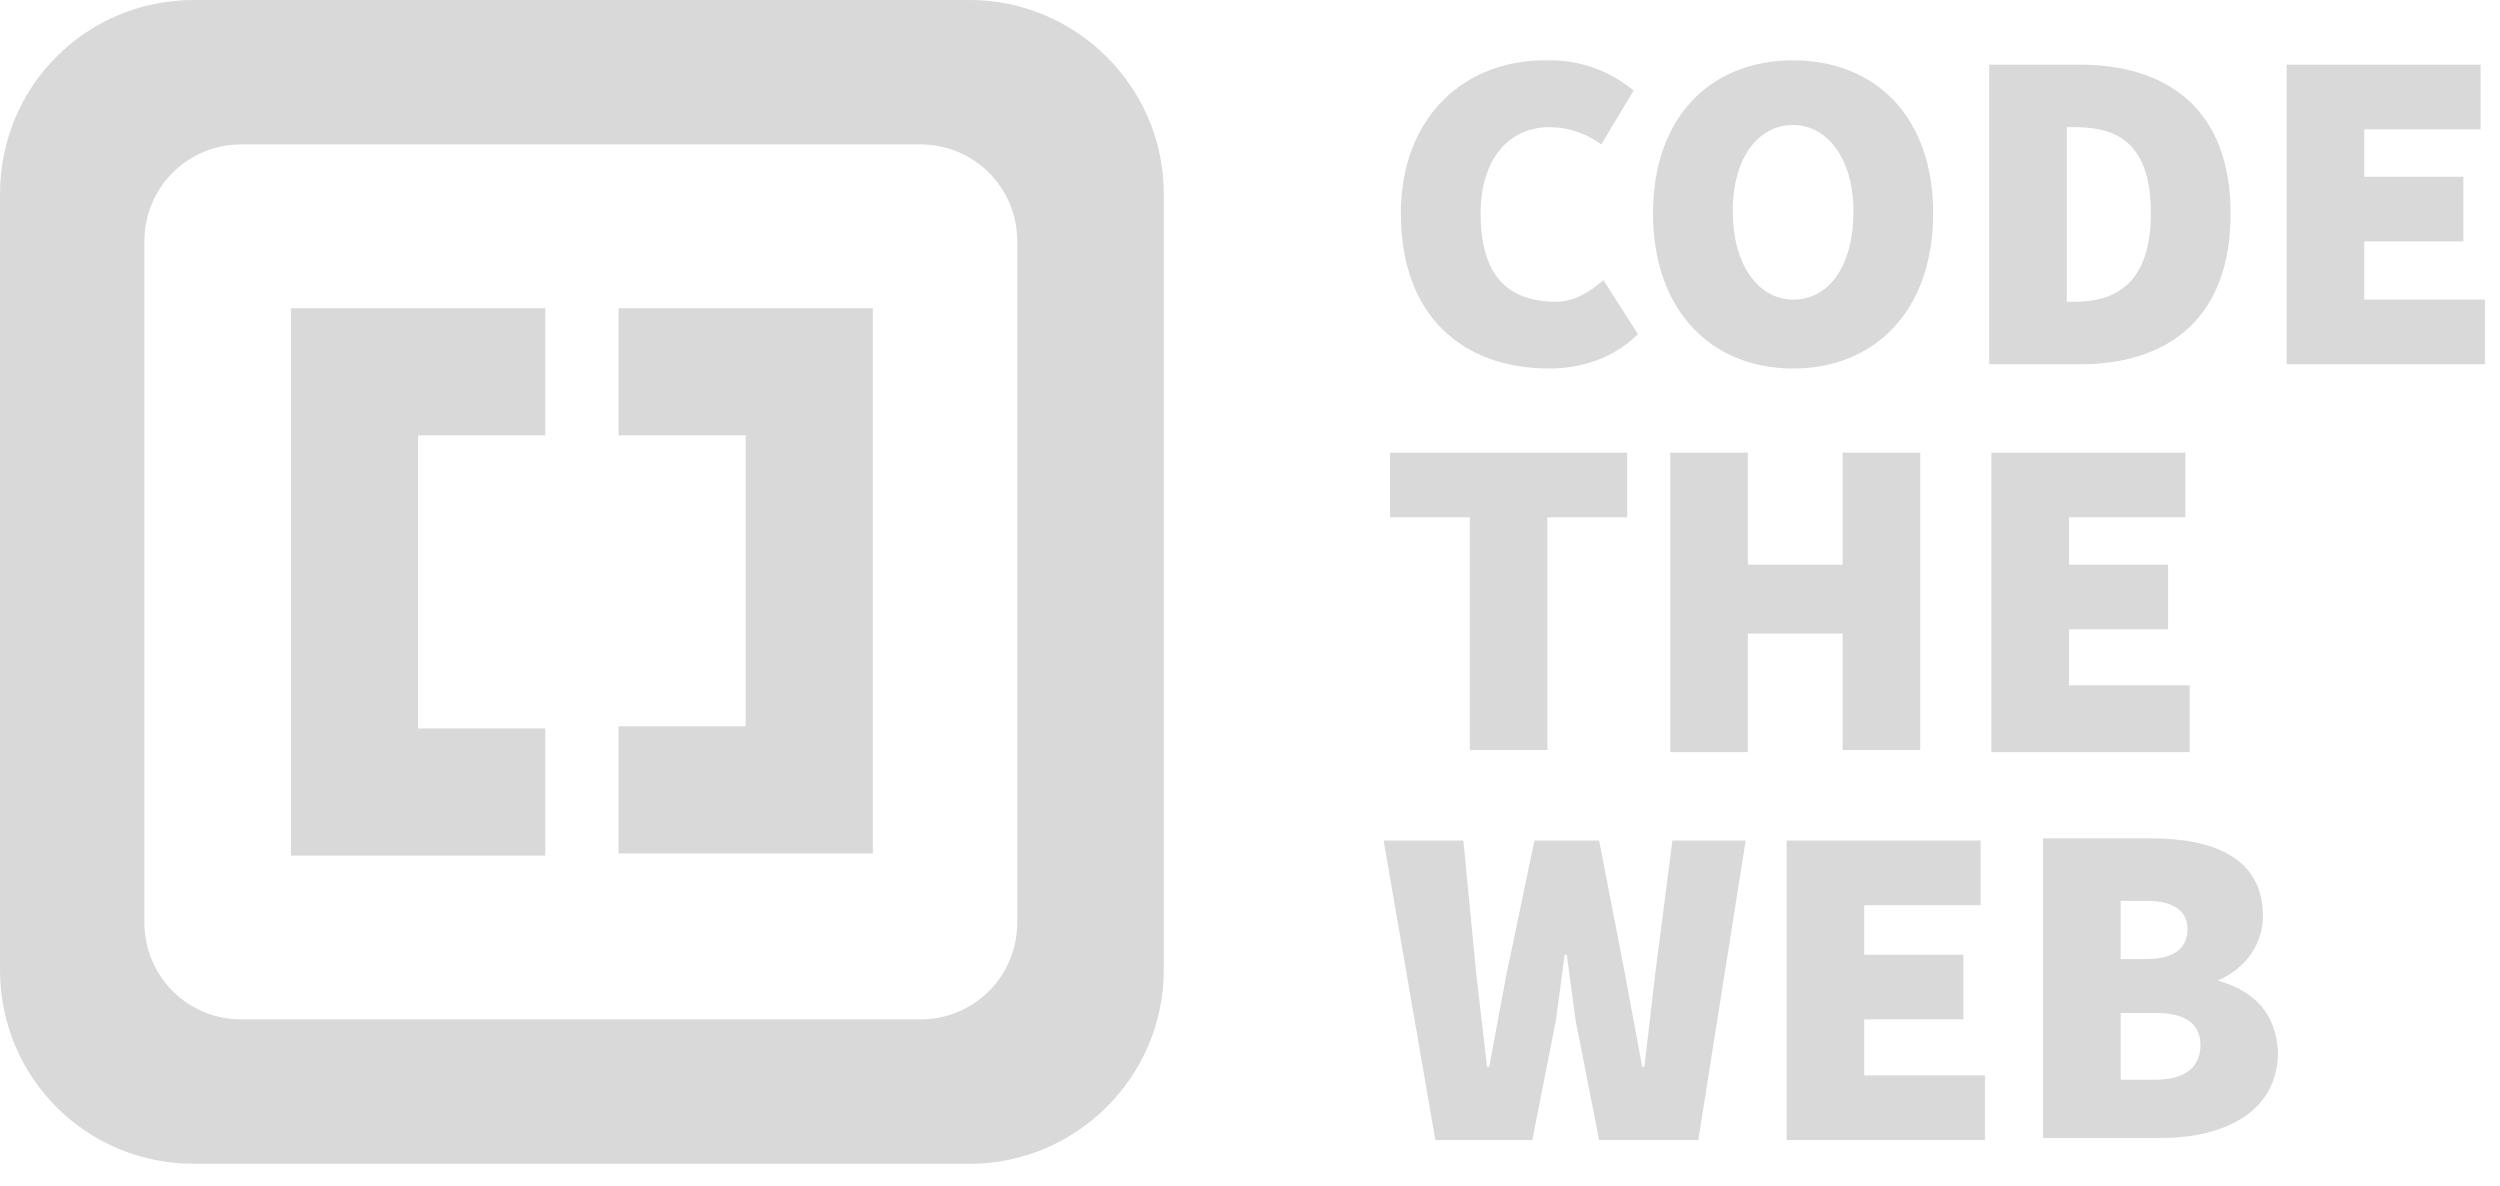
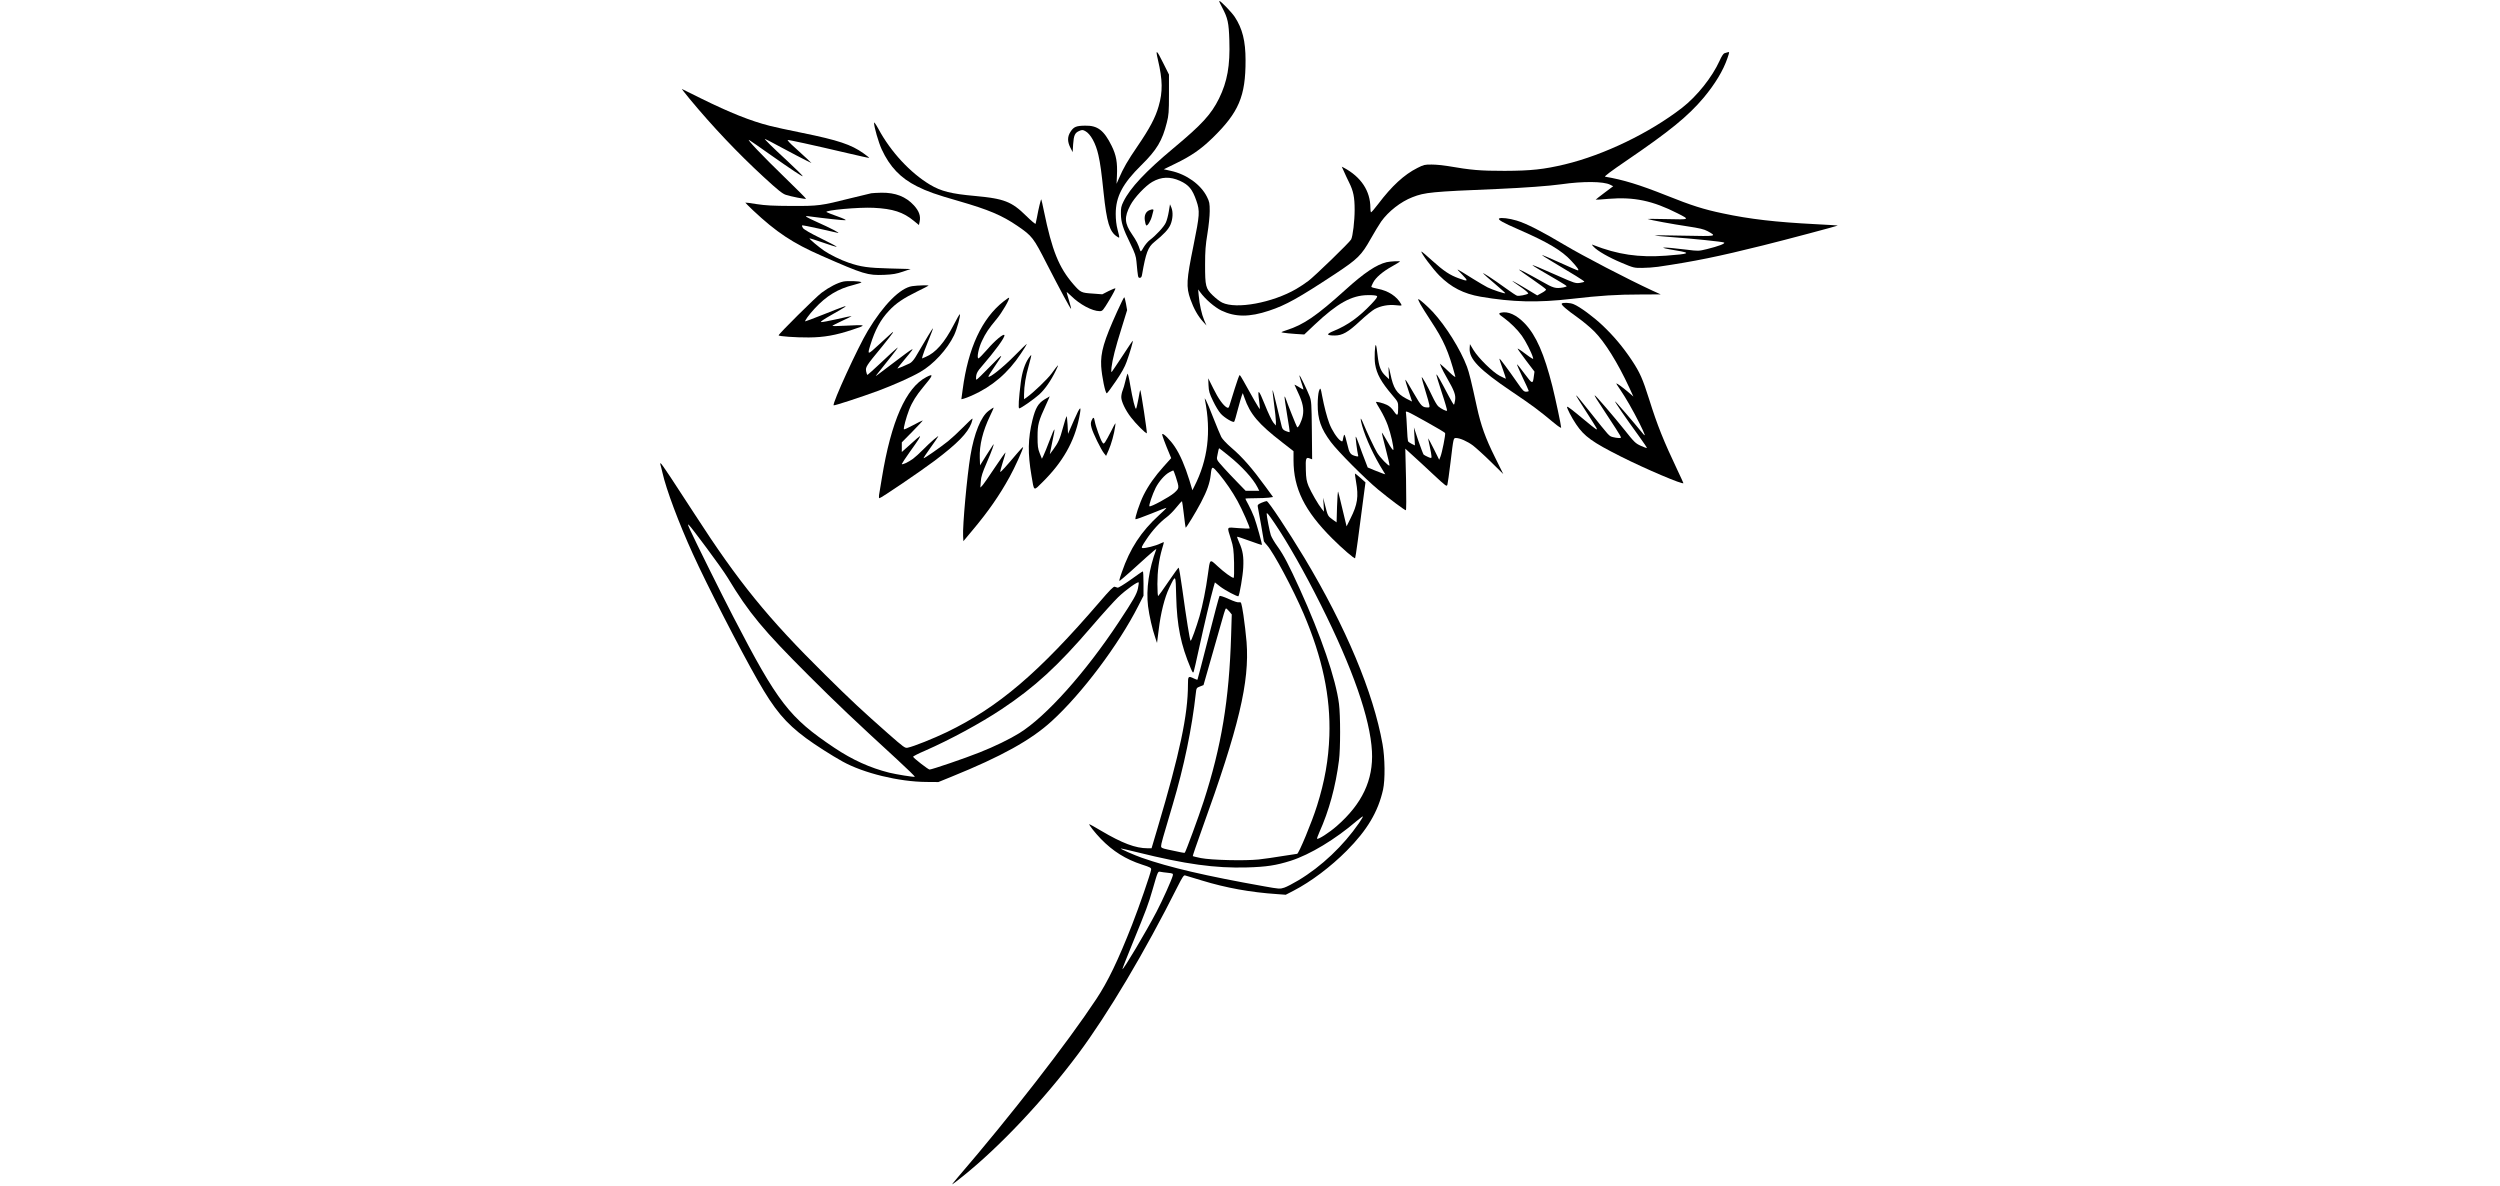
- <svg xmlns="http://www.w3.org/2000/svg" width="116" height="55">
-   <path fill="#d9d9d9" d="M28.7 20.2h5.9v13.5h-5.9v5.9h11.8V14.3H28.7V20.2M45 0H9C4 0 0 4 0 9v36c0 5 4 9 9 9h36c4.9 0 9-4 9-9V9C54 4 49.9 0 45 0M47.2 42.8c0 2.5-2 4.5-4.5 4.5H11.2c-2.5 0-4.5-2-4.5-4.5V11.2c0-2.5 2-4.5 4.5-4.5h31.5c2.5 0 4.5 2 4.5 4.5V42.8M13.5 39.7h11.8v-5.9h-5.9V20.2h5.9v-5.9H13.5V39.7M71.9 17.1c1.5 0 3-.5 4.1-1.6L74.4 13c-.6 .5-1.3 1-2.2 1c-2.4 0-3.5-1.4-3.5-4.1c0-2.5 1.3-4 3.2-4c.9 0 1.7 .3 2.4 .8l1.5-2.5c-1.1-.9-2.4-1.4-3.9-1.4C68 2.7 65 5.4 65 9.9C65 14.7 67.9 17.1 71.9 17.1M83.2 17.1c3.8 0 6.5-2.7 6.5-7.2c0-4.5-2.7-7.1-6.5-7.1s-6.5 2.6-6.5 7.1C76.7 14.4 79.4 17.1 83.2 17.1M83.2 5.8c1.6 0 2.8 1.6 2.8 4c0 2.5-1.1 4.1-2.8 4.1c-1.6 0-2.8-1.6-2.8-4.1S81.6 5.8 83.2 5.8M68.2 34.8h3.6V24h3.7v-3H64.5v3h3.7V34.8M101.5 31.8H96v-2.6h4.6v-3H96V24h5.4v-3h-9v13.9h9.2V31.8M102.9 45.5L102.9 45.5c1.4-.6 2.1-1.8 2.1-3c0-2.7-2.3-3.6-5.2-3.6h-5v13.9h5.5c2.9 0 5.4-1.2 5.4-4C105.6 47.1 104.7 46 102.9 45.5M98.4 41.8h1.2c1.3 0 1.9 .5 1.9 1.3c0 .8-.5 1.4-1.9 1.4v0h-1.2V41.8M100 50.1L100 50.1l-1.6 0V47h1.6c1.4 0 2.1 .5 2.1 1.5S101.4 50.1 100 50.1M109.7 13.8v-2.6h4.6v-3h-4.6V6h5.4V3h-9v13.9h9.2v-3H109.7M76.8 45.2l-.5 4.3h-.1l-.8-4.3L74.2 39h-3l-1.3 6.2l-.8 4.3h-.1l-.5-4.3L67.9 39h-3.7l2.4 13.9h4.5l1.1-5.6l.4-3h.1l.4 3l1.1 5.6h4.6L81 39h-3.4L76.8 45.2M85.5 34.8h3.6V21h-3.6v5.2h-4.4V21h-3.6v13.9h3.6v-5.5h4.4V34.8M86.5 47.3h4.6v-3h-4.6V42h5.4v-3h-9v13.9h9.2v-3h-5.6V47.3M103.5 9.9c0-4.8-2.9-6.9-7-6.9h-4.2v13.9h4.5C100.7 16.8 103.5 14.7 103.5 9.9M95.9 13.9V5.9h.4c2 0 3.5 .8 3.5 4c0 3.2-1.6 4.1-3.5 4.1H95.9" />
+ <svg xmlns="http://www.w3.org/2000/svg" version="1.0" width="116" height="55" viewBox="0 0 1274 1280" preserveAspectRatio="xMidYMid meet">
+   <g transform="translate(0,1280) scale(0.1,-0.1)" fill="" stroke="none">
+     <path d="M6070 12718 c60 -114 71 -162 77 -354 9 -273 -22 -446 -112 -629 -85 -171 -184 -279 -490 -534 -304 -254 -468 -429 -541 -577 -25 -50 -29 -71 -28 -134 1 -90 22 -158 104 -325 48 -99 59 -132 64 -190 16 -172 16 -175 36 -175 14 0 21 10 25 38 40 231 64 294 131 348 105 85 152 136 175 187 26 61 30 137 10 186 l-15 35 -13 -79 c-7 -43 -21 -96 -32 -119 -18 -43 -108 -140 -174 -189 -20 -15 -50 -51 -67 -80 -24 -43 -30 -48 -36 -32 -22 69 -40 105 -88 175 -82 119 -86 185 -18 314 43 82 162 209 237 252 97 56 193 59 299 11 96 -44 134 -91 177 -215 39 -113 36 -150 -31 -482 -77 -377 -81 -447 -33 -583 35 -99 81 -181 136 -241 l37 -41 -25 58 c-27 64 -50 166 -59 267 l-6 65 22 -30 c55 -76 156 -163 230 -199 149 -71 302 -72 514 -1 182 60 320 138 715 398 243 161 282 199 383 379 38 68 89 151 112 185 78 110 212 215 339 264 134 52 202 59 930 89 273 12 549 32 675 50 237 34 459 32 530 -5 l32 -16 -96 -72 c-52 -39 -94 -72 -93 -73 1 -2 64 2 140 9 275 22 475 -20 745 -157 134 -68 135 -68 -113 -62 -121 3 -215 3 -210 1 23 -10 272 -56 428 -79 132 -20 179 -31 218 -52 103 -57 104 -56 -252 -49 -178 4 -322 5 -319 2 3 -2 77 -10 165 -16 245 -18 568 -51 584 -60 18 -11 -60 -40 -185 -71 -91 -22 -93 -22 -220 -6 -275 34 -342 29 -111 -9 166 -27 146 -37 -111 -56 -296 -21 -518 11 -787 116 -17 7 -17 5 5 -19 41 -45 162 -115 303 -174 128 -54 135 -56 222 -55 50 0 126 6 170 12 390 57 654 111 1135 231 250 62 801 209 807 214 2 2 -104 8 -235 15 -434 22 -717 55 -1007 117 -206 43 -338 85 -610 194 -289 115 -465 169 -660 202 -13 2 60 57 230 173 468 319 664 479 833 679 125 150 212 294 258 429 22 66 23 68 4 63 -11 -4 -28 -8 -37 -11 -11 -3 -33 -37 -52 -81 -80 -177 -244 -383 -405 -508 -350 -271 -842 -509 -1266 -611 -227 -54 -364 -69 -650 -70 -268 0 -358 8 -615 52 -49 8 -127 16 -172 16 -76 1 -87 -2 -156 -37 -143 -72 -276 -195 -422 -388 -40 -53 -76 -94 -79 -91 -3 4 -6 25 -6 48 0 183 -101 335 -287 434 l-22 11 25 -55 c13 -31 38 -82 54 -115 46 -92 60 -159 60 -295 0 -121 -20 -288 -38 -321 -17 -32 -393 -396 -461 -447 -36 -27 -94 -66 -131 -87 -256 -149 -647 -222 -800 -148 -25 12 -70 47 -102 78 -77 75 -83 100 -83 330 0 150 5 213 25 335 14 86 25 191 25 245 0 85 -3 101 -30 155 -66 132 -220 243 -390 280 l-76 17 121 59 c174 84 277 155 403 277 286 278 360 452 359 842 0 207 -34 342 -117 468 -35 52 -151 172 -166 172 -5 0 9 -33 31 -72z" />
+     <path d="M5376 12153 c51 -217 53 -345 7 -502 -34 -120 -97 -239 -227 -429 -110 -161 -153 -236 -203 -352 l-24 -55 4 85 c7 147 -7 223 -57 325 -83 168 -152 221 -286 218 -96 -1 -123 -12 -157 -64 -36 -54 -36 -107 -3 -173 l25 -49 5 84 c7 98 19 125 66 145 30 13 38 13 64 -1 58 -30 115 -133 143 -260 21 -93 33 -184 56 -405 34 -322 65 -423 144 -474 32 -22 32 -22 7 74 -13 49 -20 108 -20 170 0 186 74 327 275 525 168 165 228 265 277 462 20 77 23 115 23 303 l0 215 -58 116 c-77 156 -90 165 -61 42z" />
+     <path d="M319 11732 c247 -298 517 -583 799 -843 153 -141 203 -181 240 -193 54 -18 212 -49 218 -43 3 2 -99 104 -225 226 -245 237 -436 438 -386 407 17 -10 111 -76 210 -146 249 -175 365 -252 365 -242 0 5 -73 77 -162 160 -172 159 -256 242 -246 242 4 0 89 -44 190 -99 101 -54 213 -113 248 -130 l65 -32 -50 48 c-28 26 -88 82 -134 123 -46 40 -79 76 -73 78 11 3 254 -50 647 -142 127 -30 231 -53 233 -51 2 2 -26 24 -61 49 -133 95 -274 142 -662 221 -148 30 -306 64 -350 76 -209 53 -433 143 -745 297 -107 54 -198 99 -204 101 -5 2 33 -46 83 -107z" />
+     <path d="M2310 11474 c0 -43 49 -214 83 -287 87 -188 203 -310 381 -399 109 -55 205 -89 450 -159 322 -93 468 -154 637 -270 157 -108 170 -124 315 -409 146 -284 257 -490 262 -485 2 2 -8 42 -22 88 -14 47 -26 88 -26 92 0 4 21 -14 48 -40 92 -92 229 -165 308 -165 32 0 36 6 105 120 40 66 69 123 66 126 -3 3 -36 -10 -74 -29 l-68 -35 -106 8 c-121 8 -128 11 -206 100 -157 181 -231 365 -318 789 -14 69 -27 126 -29 128 -4 4 -30 -102 -46 -192 -6 -33 -13 -65 -15 -71 -2 -7 -48 32 -102 85 -157 155 -239 186 -553 215 -258 23 -367 51 -486 122 -213 128 -423 354 -556 601 -28 52 -48 79 -48 67z" />
+     <path d="M2280 10713 c-14 -3 -113 -27 -220 -53 -324 -82 -351 -85 -640 -84 -200 1 -281 5 -378 20 -67 11 -122 18 -122 16 0 -2 38 -40 83 -83 251 -236 430 -355 741 -491 455 -200 496 -213 676 -206 93 4 132 11 200 34 l85 29 -225 6 c-235 6 -312 17 -446 63 -80 27 -201 86 -262 128 -59 40 -164 129 -159 134 2 2 68 -19 147 -46 78 -28 145 -48 148 -45 3 2 -75 44 -172 91 -112 55 -183 96 -193 111 -9 13 -13 26 -10 29 3 3 85 -13 183 -35 99 -23 190 -43 204 -46 32 -6 -81 53 -225 117 -124 56 -144 69 -94 63 179 -24 381 -46 399 -43 15 2 -16 17 -86 42 -60 21 -113 42 -117 46 -23 20 352 54 508 46 209 -10 321 -47 435 -141 l55 -45 8 39 c12 60 -7 112 -62 173 -87 95 -200 139 -351 137 -47 -1 -96 -4 -110 -6z" />
+     <path d="M5283 10530 c-38 -16 -56 -55 -49 -107 3 -26 10 -51 15 -56 12 -12 48 45 62 98 5 22 12 48 15 58 6 19 -8 21 -43 7z" />
+     <path d="M9061 10441 c-19 -12 39 -45 214 -121 311 -136 461 -225 563 -335 65 -69 90 -105 73 -105 -6 0 -95 38 -197 85 -103 47 -189 83 -191 81 -2 -2 52 -36 119 -76 206 -122 338 -204 338 -211 0 -4 -22 -10 -49 -14 -46 -6 -59 -2 -232 75 -201 89 -279 122 -279 116 0 -4 107 -68 278 -167 50 -29 92 -56 92 -60 0 -3 -17 -9 -37 -13 -85 -14 -105 -8 -233 65 -143 81 -241 132 -245 127 -1 -2 63 -48 143 -103 80 -55 147 -105 149 -111 2 -6 -19 -23 -46 -37 l-49 -27 -115 69 c-63 38 -125 74 -138 80 -24 12 -24 11 0 -6 14 -10 56 -40 94 -66 38 -27 65 -52 61 -57 -15 -13 -102 -30 -121 -23 -10 3 -63 38 -118 78 -147 106 -262 181 -246 161 8 -9 65 -60 128 -113 62 -53 112 -97 110 -100 -7 -6 -140 38 -192 64 -27 14 -97 55 -155 91 -202 126 -193 123 -120 48 72 -74 67 -79 -34 -42 -98 35 -164 79 -289 192 -61 56 -114 100 -116 98 -10 -10 123 -189 194 -260 127 -127 261 -196 445 -228 344 -59 616 -66 985 -23 305 35 486 47 745 47 l215 1 -90 41 c-268 124 -749 374 -950 494 -245 146 -409 230 -515 262 -80 24 -170 35 -189 23z" />
+     <path d="M7846 9969 c-110 -26 -242 -114 -446 -299 -311 -281 -450 -376 -634 -435 -66 -22 -67 -23 -35 -28 19 -4 77 -9 129 -13 l96 -6 112 106 c246 232 399 317 574 319 53 1 92 -3 99 -10 8 -8 -8 -31 -61 -87 -134 -141 -256 -228 -402 -288 -88 -36 -86 -51 7 -51 82 0 145 36 271 154 61 57 133 116 160 131 67 36 150 51 230 42 63 -6 66 -6 56 12 -46 84 -138 144 -254 166 -38 7 -68 16 -68 21 0 4 9 25 20 46 27 53 102 118 203 174 48 27 87 51 87 53 0 7 -104 2 -144 -7z" />
+     <path d="M1980 9760 c-63 -13 -154 -60 -236 -121 -63 -47 -464 -445 -464 -460 0 -11 185 -24 325 -23 165 1 292 24 470 83 162 53 157 56 -72 44 -79 -5 -143 -5 -143 -2 0 3 47 27 105 54 58 26 104 50 102 52 -2 1 -72 -13 -156 -33 -84 -19 -162 -34 -173 -32 -12 2 26 28 110 76 71 40 138 79 148 87 26 20 -9 8 -240 -84 -98 -39 -183 -71 -188 -71 -12 0 41 74 99 136 129 140 253 215 422 257 52 13 90 26 84 30 -19 12 -147 16 -193 7z" />
+     <path d="M2722 9710 c-129 -19 -309 -200 -479 -482 -105 -173 -387 -788 -369 -805 6 -6 297 89 484 158 167 63 350 144 449 201 143 81 295 246 368 399 32 68 72 215 61 226 -2 2 -32 -49 -65 -114 -100 -194 -196 -303 -305 -348 l-38 -16 7 28 c3 15 31 88 61 162 30 73 53 135 51 137 -3 3 -73 -113 -190 -313 -19 -31 -43 -58 -62 -67 -45 -22 -126 -56 -132 -56 -2 0 10 17 27 38 17 20 59 71 93 112 75 90 68 87 -163 -88 -209 -159 -198 -151 -184 -132 6 8 49 62 95 120 47 58 98 123 114 145 27 37 28 38 5 20 -14 -11 -87 -78 -163 -150 -76 -71 -142 -131 -147 -133 -4 -2 -11 15 -15 37 -8 48 -3 56 170 266 58 72 111 139 117 150 11 22 6 17 -151 -128 -122 -113 -125 -113 -90 -1 49 160 110 273 201 369 73 79 156 135 307 209 62 30 116 58 119 61 8 7 -113 4 -176 -5z" />
+     <path d="M3710 9546 c-235 -184 -384 -504 -443 -954 l-14 -103 26 6 c14 4 53 18 86 33 220 97 392 244 530 452 36 53 65 101 65 105 0 5 -62 -54 -137 -131 -122 -123 -264 -236 -278 -222 -3 3 26 50 64 105 108 157 102 158 -46 5 -76 -78 -142 -143 -147 -142 -5 0 -6 18 -3 40 4 30 18 56 54 96 151 175 259 322 251 345 -7 21 -101 -57 -183 -152 -47 -54 -91 -99 -97 -99 -21 0 1 113 37 187 41 87 71 132 159 238 59 70 145 219 134 230 -2 2 -28 -15 -58 -39z" />
+     <path d="M4936 9437 c-145 -320 -181 -444 -173 -592 7 -110 45 -297 61 -292 6 2 50 61 98 132 59 86 97 154 116 209 34 94 73 226 66 226 -3 0 -52 -73 -110 -162 -59 -90 -111 -167 -116 -173 -7 -7 -8 8 -4 45 11 90 42 213 108 423 l61 198 -12 69 c-7 39 -16 70 -19 70 -4 0 -38 -69 -76 -153z" />
+     <path d="M8211 9513 c18 -32 69 -112 112 -178 139 -211 191 -328 264 -600 3 -13 -18 2 -58 40 -35 34 -74 69 -87 80 l-22 18 16 -39 c9 -21 36 -73 60 -114 80 -139 97 -185 89 -240 -4 -28 -10 -50 -13 -50 -4 0 -29 42 -56 93 -92 176 -128 238 -133 233 -3 -2 23 -90 58 -195 35 -104 60 -193 57 -196 -8 -8 -66 21 -96 48 -13 12 -41 60 -63 107 -48 103 -109 213 -115 207 -2 -2 16 -70 41 -151 49 -162 52 -176 31 -176 -66 0 -73 8 -159 156 -45 79 -85 144 -89 144 -4 0 11 -53 33 -117 21 -64 39 -118 39 -119 0 -1 -29 14 -65 33 -101 54 -137 109 -169 266 -8 38 -16 71 -18 73 -2 2 -2 -27 0 -64 l4 -67 -37 35 c-53 49 -73 102 -87 221 -6 57 -14 108 -18 112 -12 14 -19 -142 -9 -204 17 -108 65 -194 185 -335 63 -74 64 -77 64 -134 0 -92 -7 -99 -46 -42 -22 33 -48 57 -76 70 -41 20 -118 39 -118 30 0 -3 22 -42 49 -86 27 -45 63 -119 79 -165 32 -88 66 -236 60 -265 -2 -10 -27 24 -62 86 -32 57 -60 102 -62 100 -2 -2 17 -82 42 -177 25 -95 43 -175 40 -178 -9 -10 -102 86 -134 140 -28 47 -107 214 -158 336 -24 56 -25 30 -2 -50 38 -134 128 -328 225 -482 l24 -39 -23 7 c-13 4 -55 21 -95 37 l-72 30 -29 76 c-17 42 -45 118 -63 169 -18 51 -35 91 -37 88 -5 -4 16 -167 25 -199 5 -16 1 -18 -23 -12 -60 15 -71 30 -94 131 -12 52 -25 97 -30 100 -4 2 -10 -14 -14 -36 -6 -40 -7 -41 -29 -27 -35 23 -94 114 -121 187 -26 69 -55 181 -76 291 -17 95 -21 101 -36 55 -7 -22 -13 -85 -13 -140 -1 -162 34 -263 142 -408 77 -103 368 -395 510 -513 130 -107 287 -224 300 -224 5 0 6 130 2 332 l-8 333 79 -72 c44 -39 144 -132 224 -207 140 -130 145 -134 152 -108 4 14 19 121 33 236 33 274 31 266 61 266 40 0 122 -36 182 -81 31 -24 118 -102 192 -175 l135 -133 -90 182 c-103 207 -151 342 -195 542 -60 276 -83 371 -107 435 -70 186 -227 438 -369 592 -55 59 -144 138 -156 138 -5 0 5 -26 23 -57z m68 -1271 c106 -59 196 -112 198 -119 6 -16 -33 -213 -51 -256 l-13 -32 -58 117 c-33 65 -60 116 -61 115 -1 -1 6 -40 17 -87 10 -47 19 -95 19 -108 0 -22 -1 -22 -37 -7 -21 9 -42 21 -48 26 -5 5 -31 74 -58 152 l-47 142 6 -98 5 -97 -35 17 c-19 9 -38 23 -40 30 -3 8 -8 71 -11 141 -3 70 -8 140 -10 156 -6 36 -14 40 224 -92z" />
+     <path d="M9736 9521 c-8 -12 51 -64 174 -151 58 -41 137 -108 178 -149 115 -116 252 -337 377 -605 l45 -98 -57 49 c-60 51 -117 93 -127 93 -3 0 14 -28 38 -62 63 -92 138 -223 212 -369 58 -117 71 -153 40 -115 -113 138 -300 355 -304 352 -4 -5 103 -162 261 -380 48 -66 85 -121 83 -124 -3 -2 -32 9 -66 24 -57 26 -70 38 -177 173 -115 144 -310 371 -319 371 -8 0 9 -27 135 -218 66 -100 128 -196 136 -212 15 -30 15 -30 -12 -30 -16 0 -45 5 -65 10 -42 12 -34 4 -248 273 -188 236 -191 236 -40 2 53 -82 102 -160 109 -173 11 -21 11 -23 -6 -14 -10 6 -63 48 -118 94 -141 117 -185 151 -191 145 -7 -7 51 -121 98 -189 87 -130 175 -193 483 -348 261 -132 675 -308 675 -287 0 3 -30 68 -66 144 -147 310 -216 481 -303 759 -71 225 -101 292 -187 422 -98 147 -197 264 -317 378 -98 93 -247 203 -312 229 -38 17 -121 20 -129 6z" />
+     <path d="M9078 9423 c-27 -7 -22 -17 30 -53 72 -52 150 -129 198 -196 41 -57 104 -181 119 -233 7 -23 5 -22 -41 9 -27 19 -66 47 -86 63 -21 16 -38 25 -38 22 0 -4 41 -62 91 -128 l91 -120 -7 -51 c-11 -87 -15 -86 -100 28 -43 59 -80 104 -82 102 -2 -2 25 -66 61 -142 36 -75 66 -141 66 -146 0 -4 -13 -8 -28 -8 -25 0 -37 13 -92 93 -100 144 -192 268 -196 264 -3 -2 13 -52 35 -111 21 -58 36 -106 34 -106 -3 0 -33 15 -67 32 -77 41 -227 189 -282 277 l-39 65 -3 -43 c-9 -116 103 -232 454 -469 228 -154 286 -197 458 -340 42 -35 76 -57 76 -50 0 26 -62 316 -95 448 -88 348 -174 545 -295 674 -91 96 -185 139 -262 119z" />
+     <path d="M3981 8935 c-42 -61 -72 -153 -86 -263 -22 -174 -29 -282 -17 -282 18 0 159 99 217 151 62 57 126 149 179 259 39 79 31 74 -47 -34 -44 -60 -194 -204 -268 -257 l-29 -20 0 53 c1 89 18 198 51 311 17 60 29 110 27 112 -2 2 -14 -11 -27 -30z" />
+     <path d="M5047 8764 c-4 -7 -14 -42 -23 -80 -8 -37 -22 -83 -30 -102 -8 -19 -14 -51 -14 -71 0 -46 44 -139 103 -216 55 -72 164 -181 173 -173 5 6 -63 458 -71 466 -2 2 -11 -41 -20 -95 -10 -54 -21 -102 -25 -106 -10 -11 -38 105 -65 263 -11 69 -24 120 -28 114z" />
+     <path d="M2875 8728 c-220 -114 -380 -477 -480 -1088 -14 -85 -28 -170 -31 -187 -2 -18 -1 -33 4 -33 17 0 444 290 597 405 245 185 355 297 396 404 10 28 15 51 11 51 -4 0 -50 -43 -102 -96 -52 -53 -124 -119 -160 -148 -81 -65 -260 -190 -265 -184 -2 2 30 51 71 108 42 58 80 114 86 125 14 24 -86 -62 -167 -145 -33 -34 -80 -76 -105 -95 -49 -36 -120 -69 -120 -55 0 4 40 64 88 132 89 124 118 168 107 168 -3 0 -48 -38 -100 -86 l-95 -85 0 52 0 52 117 119 c64 65 113 118 109 118 -5 0 -51 -23 -103 -51 -52 -28 -97 -49 -100 -45 -8 8 24 129 56 211 32 83 78 156 152 245 109 129 116 151 34 108z" />
+     <path d="M6205 8603 c-26 -82 -51 -163 -56 -180 -9 -28 -13 -31 -29 -23 -38 20 -94 98 -146 205 l-55 110 3 -75 c3 -66 9 -87 50 -172 25 -53 62 -113 82 -135 39 -44 134 -100 145 -87 5 5 22 64 39 131 18 67 37 134 43 150 l11 28 18 -50 c61 -177 151 -283 407 -481 l123 -96 0 -98 c0 -305 119 -546 417 -844 109 -109 240 -222 248 -214 5 4 40 263 93 676 l19 143 -55 49 c-31 28 -57 48 -59 47 -1 -2 4 -41 12 -88 29 -163 16 -247 -59 -396 l-43 -87 -43 179 c-23 99 -45 187 -48 195 -4 8 -9 -63 -12 -158 l-5 -173 -42 30 c-52 38 -53 39 -80 146 l-23 90 5 -75 4 -75 -23 28 c-39 48 -116 182 -144 248 -21 53 -27 83 -29 174 -4 125 1 141 41 125 l27 -10 -3 313 c-3 289 -5 316 -24 367 -27 70 -106 232 -110 227 -2 -2 7 -37 21 -77 14 -40 24 -75 22 -76 -1 -2 -24 10 -50 27 -26 16 -47 27 -47 25 0 -2 18 -42 40 -88 49 -103 64 -175 50 -247 -11 -58 -49 -136 -61 -124 -7 8 -110 267 -124 311 -4 13 -9 21 -12 19 -2 -3 10 -89 27 -192 18 -102 30 -188 28 -191 -3 -2 -21 3 -41 11 -29 12 -38 23 -45 52 -5 21 -28 118 -52 216 -23 98 -44 177 -46 175 -2 -3 5 -71 16 -152 11 -82 20 -167 20 -190 l-1 -41 -27 32 c-15 18 -57 105 -92 194 -69 171 -80 177 -61 36 6 -44 9 -82 7 -84 -4 -4 -89 143 -177 304 -19 35 -37 63 -41 63 -4 0 -28 -66 -53 -147z" />
+     <path d="M4148 8485 c-66 -42 -95 -92 -127 -220 -49 -201 -52 -360 -11 -600 30 -177 19 -171 122 -69 215 213 341 434 393 692 29 142 15 136 -55 -24 l-65 -149 -5 100 c-3 55 -8 95 -12 89 -4 -6 -21 -61 -38 -123 -33 -123 -50 -161 -105 -236 l-37 -50 7 35 c3 19 15 77 26 128 12 50 19 97 17 104 -2 6 -26 -47 -52 -118 -27 -71 -56 -144 -66 -163 l-17 -35 -24 60 c-20 50 -23 77 -23 179 0 132 9 165 94 350 22 47 38 85 37 85 -2 0 -28 -16 -59 -35z" />
+     <path d="M5884 8480 c68 -345 31 -645 -115 -932 l-21 -42 -33 110 c-47 152 -100 275 -157 360 -49 74 -130 154 -136 135 -3 -9 30 -98 83 -224 l14 -34 -80 -89 c-97 -108 -165 -205 -218 -310 -42 -84 -98 -251 -87 -261 3 -3 78 24 168 60 89 37 163 65 165 63 2 -2 -32 -37 -77 -77 -197 -180 -316 -362 -404 -618 -29 -83 -33 -101 -19 -90 31 23 174 150 287 254 60 55 107 93 104 84 -80 -215 -111 -431 -89 -615 13 -102 46 -249 79 -343 l18 -54 18 142 c22 182 63 347 114 453 71 148 69 151 75 -93 8 -317 50 -523 158 -778 19 -44 24 -51 31 -35 4 10 30 125 58 254 52 239 128 562 156 658 l15 53 57 -45 c50 -39 189 -113 197 -104 12 13 48 223 52 308 6 119 -4 184 -44 272 -14 32 -24 60 -22 62 2 2 63 -18 134 -44 72 -26 131 -46 133 -45 6 5 -56 226 -83 300 -15 39 -42 98 -61 133 -19 34 -34 65 -34 67 0 3 47 5 104 5 57 0 124 3 149 6 l46 7 -81 111 c-145 199 -249 319 -371 423 -49 42 -96 92 -107 114 -11 21 -49 113 -85 204 -35 90 -71 177 -80 192 -16 28 -16 28 -11 3z m253 -599 c144 -115 266 -249 314 -343 l19 -38 -73 0 -74 0 -90 93 c-49 50 -112 117 -139 147 -93 104 -87 91 -73 159 6 34 13 61 15 61 2 0 47 -35 101 -79z m-102 -198 c75 -91 143 -190 200 -293 51 -92 138 -290 131 -297 -2 -2 -57 -1 -121 4 -135 10 -125 25 -80 -122 25 -79 29 -111 33 -252 2 -94 0 -163 -5 -163 -19 0 -101 59 -172 125 -88 81 -82 86 -106 -90 -20 -152 -57 -335 -90 -450 -34 -116 -87 -265 -96 -265 -8 0 -47 243 -90 558 -18 127 -35 232 -40 232 -4 0 -53 -68 -109 -150 -56 -83 -106 -153 -111 -156 -5 -3 -9 52 -9 129 0 140 17 264 50 378 11 36 20 69 20 73 0 3 -18 -3 -40 -14 -45 -23 -163 -53 -191 -48 -15 3 -9 17 42 93 64 97 146 186 220 241 26 19 73 66 104 105 31 39 59 69 61 66 2 -2 11 -66 20 -143 9 -76 17 -140 19 -142 5 -6 110 166 166 273 66 126 95 209 105 298 11 99 14 99 89 10z m-467 -30 c40 -125 40 -124 -17 -176 -50 -44 -256 -156 -267 -144 -9 8 33 131 67 199 36 70 99 142 148 168 20 11 39 19 42 20 3 0 15 -30 27 -67z" />
+     <path d="M3547 8363 c-82 -61 -156 -242 -196 -483 -36 -215 -86 -761 -79 -869 l3 -55 96 115 c170 202 292 377 402 577 55 98 147 302 147 323 0 6 -30 -24 -66 -68 -120 -142 -176 -204 -181 -199 -2 2 9 47 26 100 17 53 31 102 31 109 0 6 -52 -67 -116 -163 -63 -96 -125 -184 -136 -195 l-20 -20 5 66 c3 51 17 95 65 205 54 124 84 208 70 194 -3 -3 -36 -54 -74 -115 l-69 -110 -3 80 c-5 138 32 290 112 456 24 49 41 89 37 88 -3 0 -28 -16 -54 -36z" />
+     <path d="M4659 8259 c-10 -25 -10 -41 0 -78 14 -56 102 -235 134 -275 l23 -29 27 61 c29 65 60 176 71 257 7 50 7 49 -43 -50 -28 -55 -58 -109 -66 -120 -16 -19 -17 -20 -30 -1 -19 25 -73 177 -81 226 -8 48 -17 50 -35 9z" />
+     <path d="M3 7784 c4 -11 13 -50 22 -87 40 -180 177 -546 329 -879 148 -327 508 -1029 699 -1363 182 -320 300 -461 524 -627 96 -71 274 -185 393 -251 227 -126 609 -219 905 -221 l130 -1 145 59 c535 217 855 394 1078 598 327 298 724 827 936 1245 l56 110 0 131 c0 73 -3 132 -7 132 -5 0 -64 -41 -133 -91 -69 -49 -132 -88 -140 -85 -8 2 -22 7 -31 10 -12 5 -53 -36 -160 -161 -662 -770 -1094 -1138 -1651 -1408 -146 -70 -357 -155 -424 -169 -29 -7 -42 3 -215 155 -283 250 -393 352 -678 634 -620 612 -936 1002 -1406 1730 -225 348 -355 544 -368 552 -5 3 -7 -3 -4 -13z m499 -901 c95 -127 198 -272 228 -322 229 -380 381 -563 880 -1061 290 -290 489 -479 948 -900 111 -102 197 -186 192 -188 -13 -5 -201 26 -275 44 -207 52 -398 138 -595 270 -485 325 -609 485 -1090 1414 -126 243 -407 809 -467 940 -45 100 -33 86 179 -197z m4658 -437 c-13 -62 -46 -120 -208 -365 -358 -542 -784 -1019 -1073 -1198 -101 -63 -269 -145 -429 -208 -157 -63 -515 -185 -540 -185 -15 0 -172 122 -178 138 -1 5 57 35 130 66 271 119 598 296 828 449 357 238 605 465 971 892 113 132 242 274 286 317 86 82 216 174 221 158 2 -5 -2 -34 -8 -64z" />
+     <path d="M6492 7370 c-36 -16 -42 -23 -38 -42 7 -29 66 -366 66 -373 0 -3 16 -22 35 -44 69 -76 279 -470 394 -738 203 -476 292 -895 278 -1318 -9 -259 -50 -492 -133 -755 -55 -177 -198 -520 -215 -520 -5 0 -76 -11 -157 -24 -81 -14 -197 -30 -258 -37 -154 -16 -512 -7 -624 15 -47 10 -87 19 -88 21 -2 2 42 131 98 287 401 1109 516 1593 483 2025 -7 82 -22 212 -34 291 -22 139 -24 143 -45 138 -15 -4 -55 9 -114 36 -53 24 -94 37 -99 32 -5 -5 -59 -209 -121 -454 -63 -245 -115 -447 -117 -449 -2 -3 -19 3 -38 12 -62 30 -65 27 -65 -66 0 -326 -88 -740 -327 -1545 l-66 -222 -44 0 c-129 0 -274 55 -499 188 -67 40 -125 72 -128 72 -13 0 59 -92 124 -159 129 -133 268 -220 443 -277 93 -30 102 -35 99 -56 -6 -43 -130 -402 -205 -593 -153 -390 -262 -615 -387 -804 -314 -475 -929 -1266 -1495 -1924 -36 -42 -64 -77 -61 -77 3 0 54 39 115 88 400 320 875 825 1246 1322 322 432 720 1102 1075 1810 48 95 65 121 78 117 9 -2 91 -27 182 -55 261 -80 527 -128 811 -147 l95 -7 85 44 c187 97 400 257 574 432 220 221 339 421 392 660 23 106 21 340 -6 491 -99 557 -395 1263 -843 2010 -175 290 -390 615 -408 614 -8 0 -34 -9 -58 -19z m145 -222 c142 -210 326 -535 496 -875 347 -692 535 -1233 554 -1587 16 -309 -106 -567 -381 -807 -80 -70 -201 -148 -212 -136 -2 2 9 34 25 70 104 231 176 494 212 777 16 121 16 487 0 609 -34 269 -194 736 -425 1244 -117 257 -173 364 -237 453 -33 45 -66 101 -74 125 -13 38 -45 204 -45 231 0 19 20 -5 87 -104z m-491 -950 l27 -33 -7 -230 c-21 -692 -104 -1195 -297 -1790 -54 -167 -192 -541 -203 -553 -5 -4 -37 2 -183 34 -64 14 -73 19 -73 38 0 22 16 81 125 446 123 414 208 824 250 1204 6 56 8 59 45 73 l38 15 102 357 c56 196 110 382 118 414 9 31 19 57 23 57 4 0 20 -15 35 -32z m1401 -2286 c-168 -244 -405 -469 -654 -618 -57 -34 -125 -70 -152 -79 -48 -16 -55 -15 -218 14 -630 112 -1024 204 -1323 309 -75 26 -231 95 -226 99 2 2 84 -16 182 -41 515 -128 838 -173 1183 -163 209 6 313 22 471 72 207 66 482 232 710 428 36 30 67 53 69 51 3 -2 -16 -34 -42 -72z m-2064 -537 c56 -6 58 -8 53 -31 -13 -48 -108 -261 -175 -389 -114 -218 -359 -630 -369 -621 -2 2 48 129 111 283 151 369 168 414 216 580 56 195 56 194 83 189 13 -3 49 -8 81 -11z" />
+   </g>
</svg>
